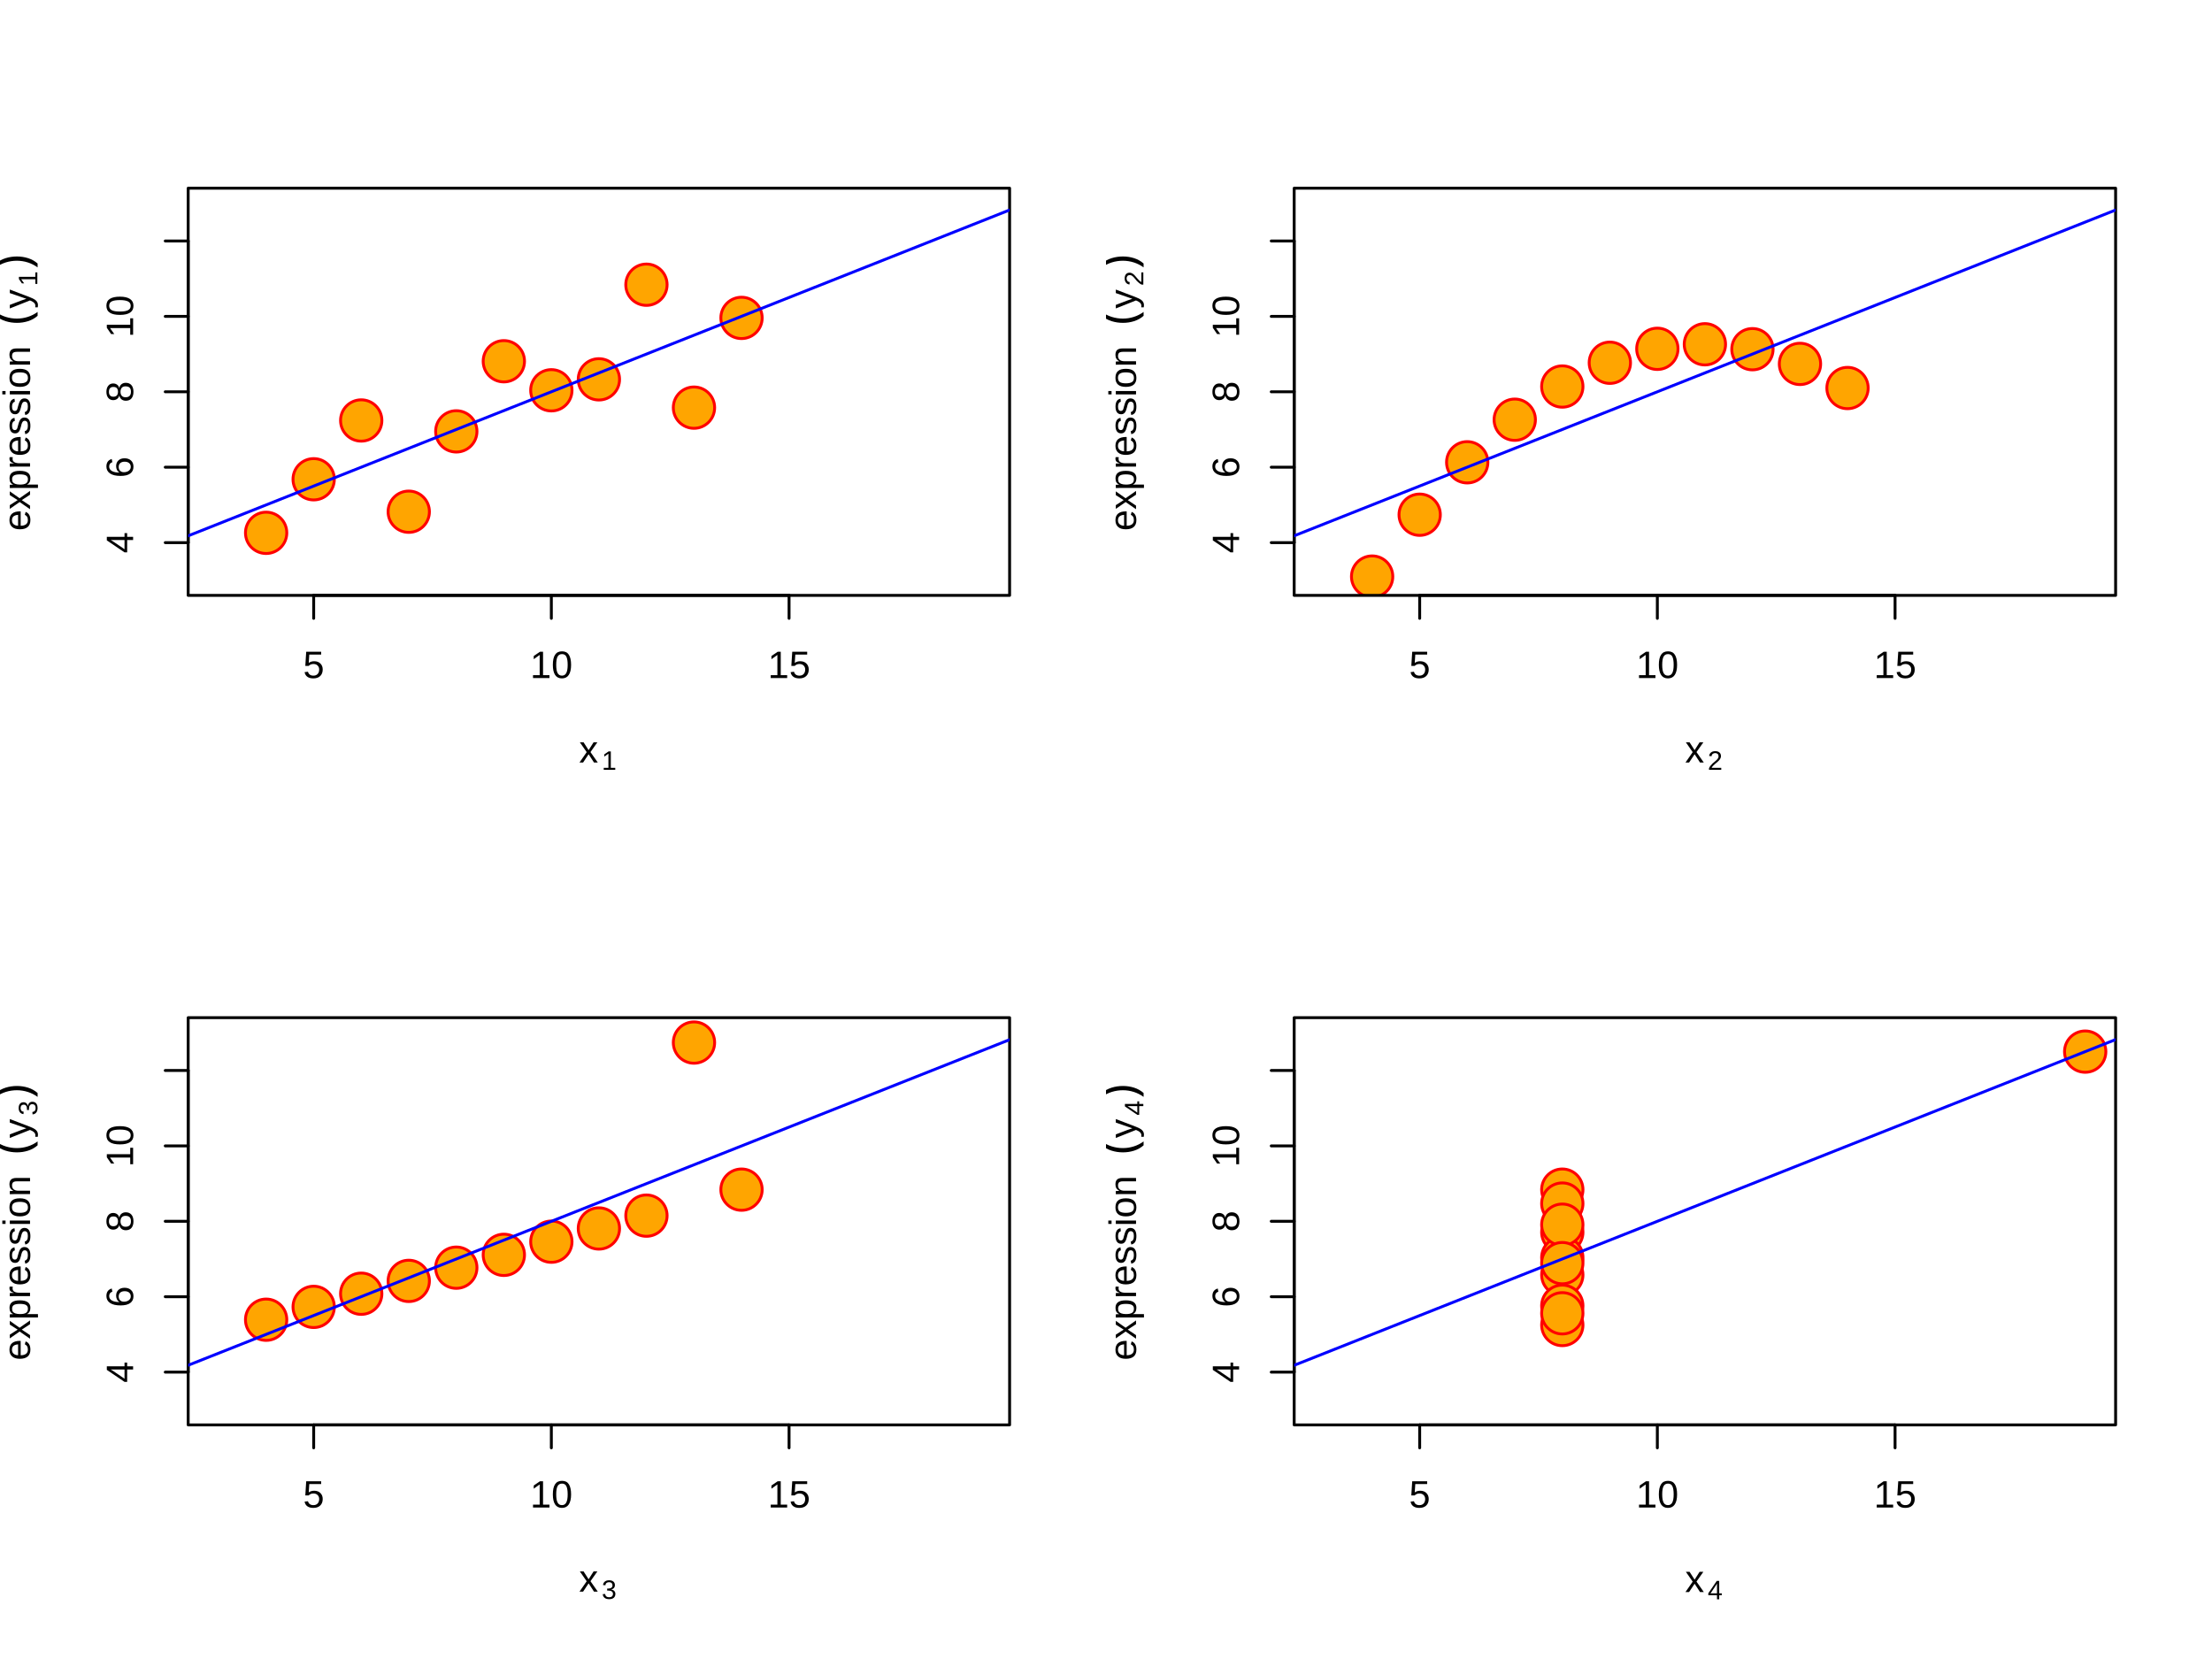
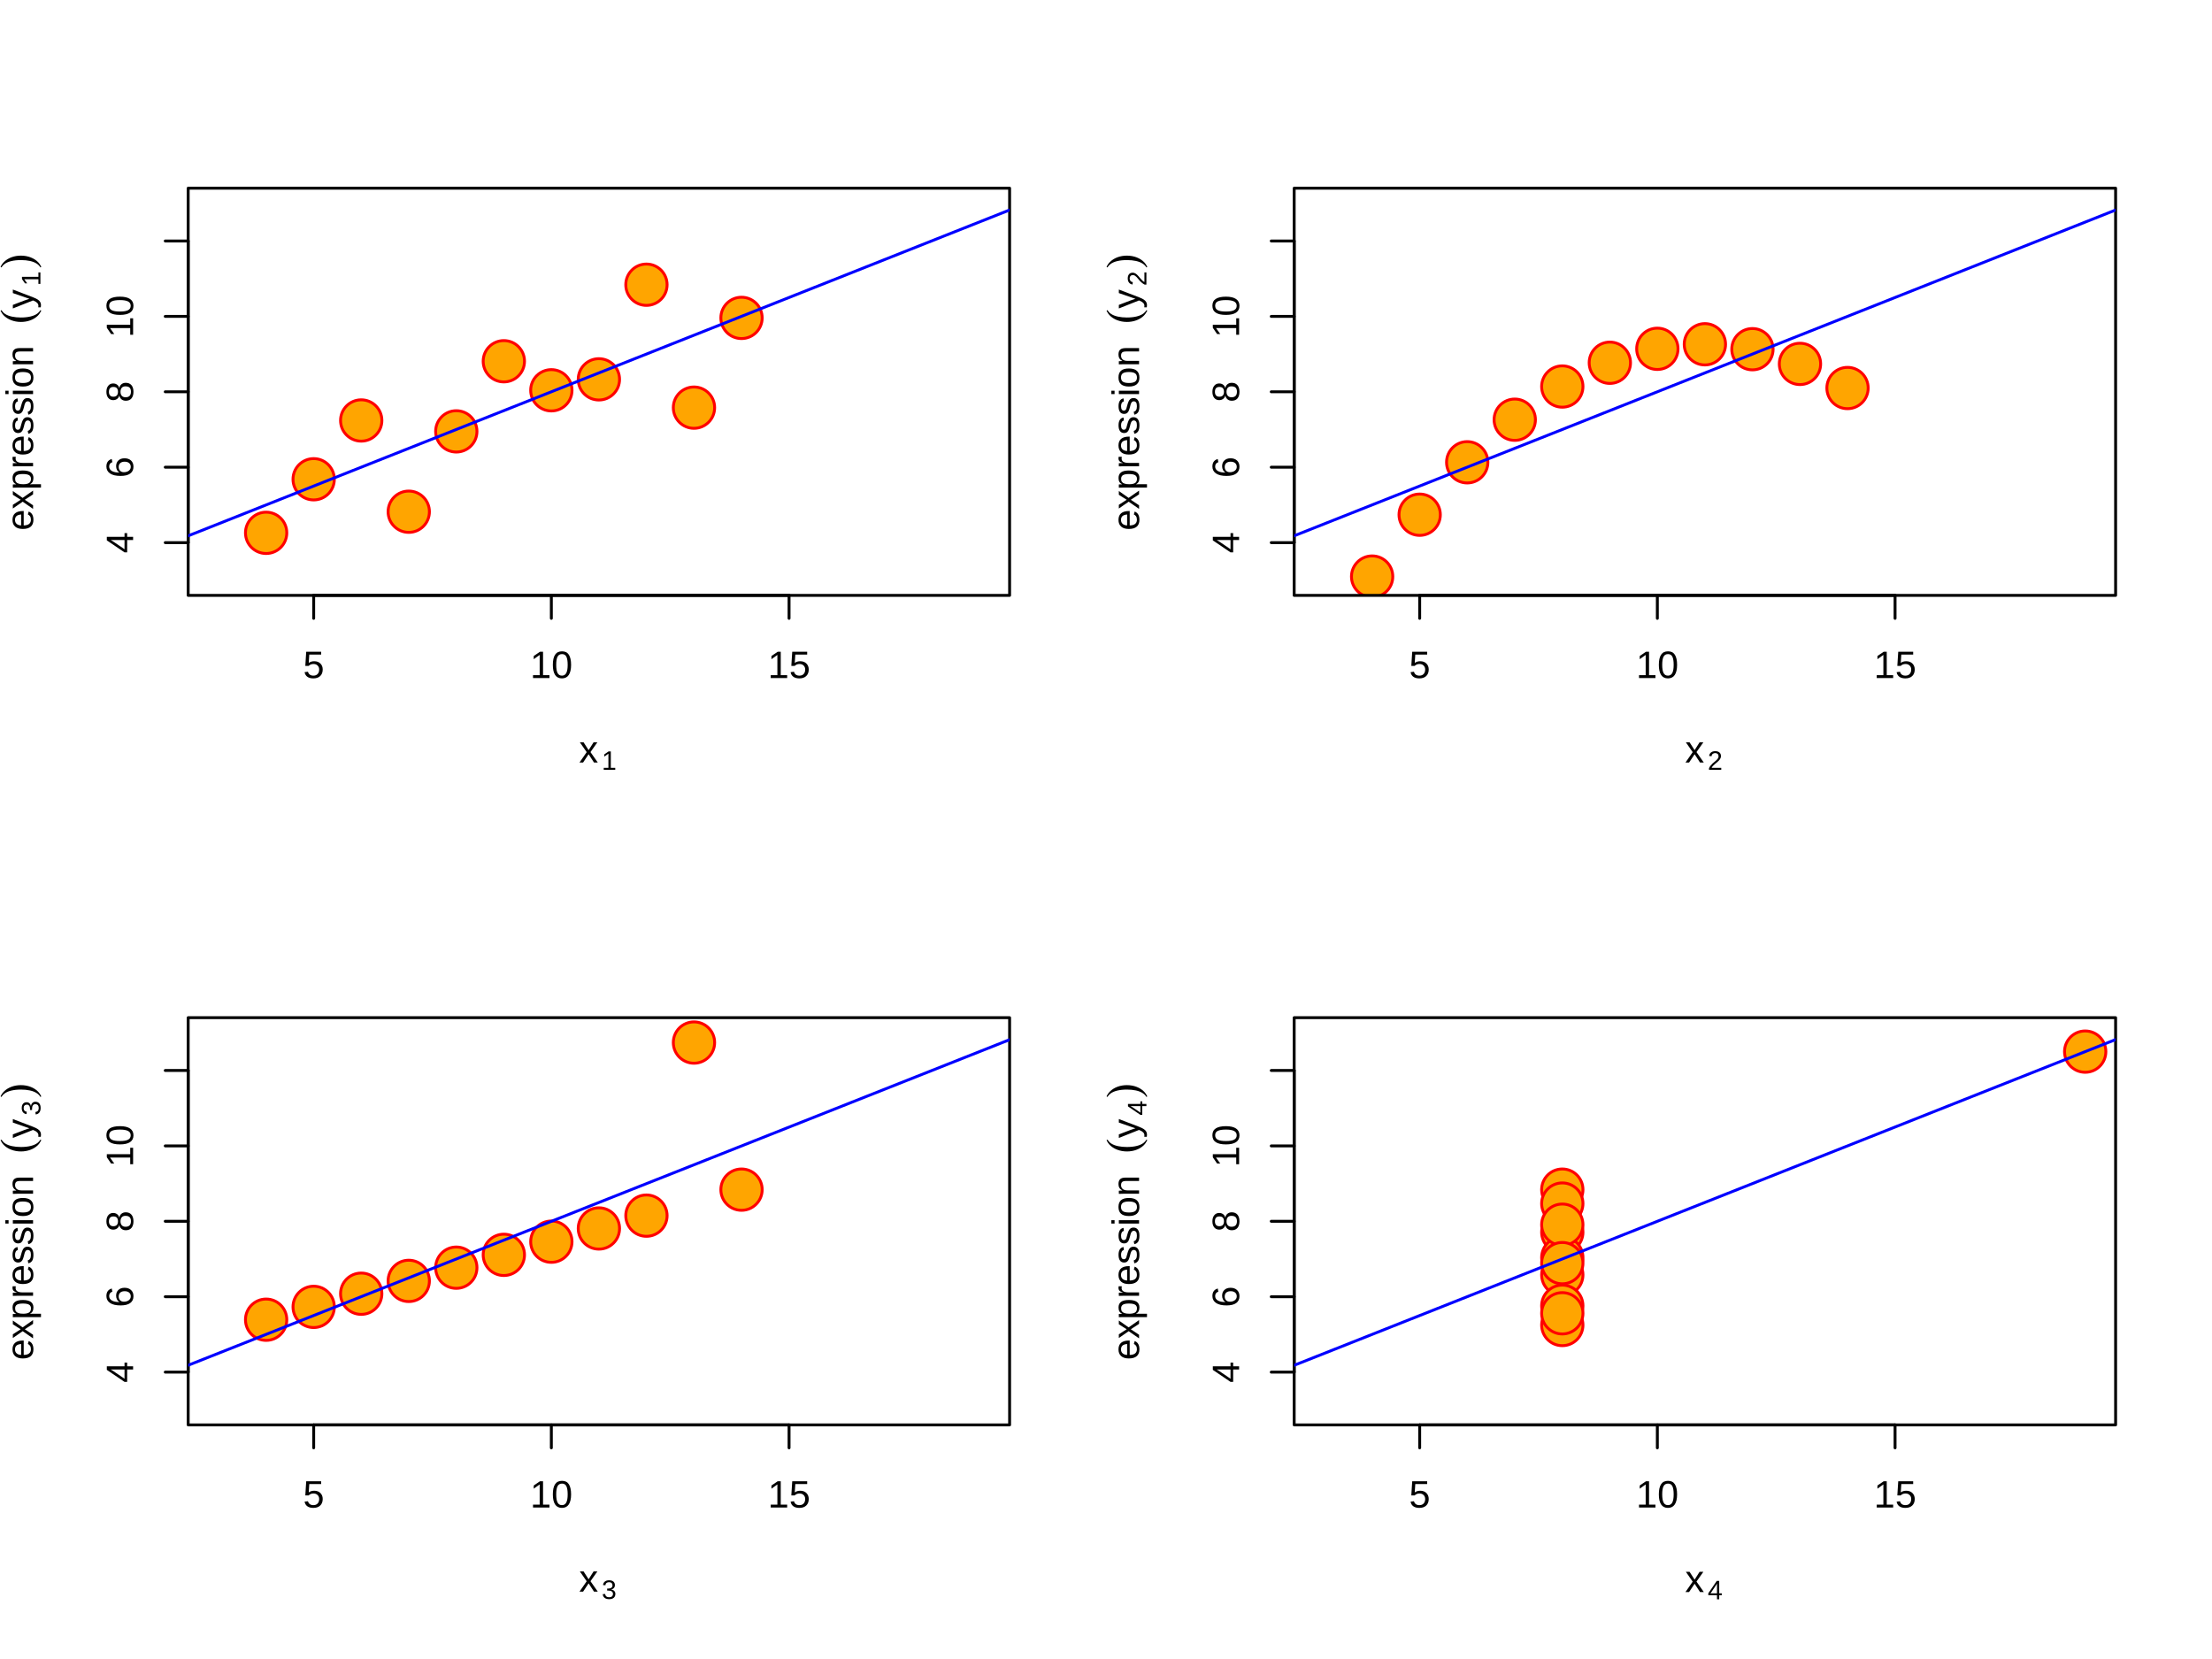
<svg xmlns="http://www.w3.org/2000/svg" class="svglite" width="576.00pt" height="432.00pt" viewBox="0 0 576.00 432.00">
  <defs>
    <style type="text/css">
    .svglite line, .svglite polyline, .svglite polygon, .svglite path, .svglite rect, .svglite circle {
      fill: none;
      stroke: #000000;
      stroke-linecap: round;
      stroke-linejoin: round;
      stroke-miterlimit: 10.00;
    }
    .svglite text {
      white-space: pre;
    }
  </style>
  </defs>
  <rect width="100%" height="100%" style="stroke: none; fill: #FFFFFF;" />
  <defs>
    <clipPath id="cpMC4wMHw1NzYuMDB8MC4wMHw0MzIuMDA=">
      <rect x="0.00" y="0.00" width="576.00" height="432.00" />
    </clipPath>
  </defs>
  <g clip-path="url(#cpMC4wMHw1NzYuMDB8MC4wMHw0MzIuMDA=)">
</g>
  <defs>
    <clipPath id="cpNDkuMDB8MjYyLjkwfDQ5LjAwfDE1NS4wNA==">
      <rect x="49.00" y="49.00" width="213.90" height="106.04" />
    </clipPath>
  </defs>
  <g clip-path="url(#cpNDkuMDB8MjYyLjkwfDQ5LjAwfDE1NS4wNA==)">
    <circle cx="143.57" cy="101.63" r="5.38" style="stroke-width: 0.75; stroke: #FF0000; fill: #FFA500;" />
    <circle cx="118.82" cy="112.33" r="5.38" style="stroke-width: 0.75; stroke: #FF0000; fill: #FFA500;" />
    <circle cx="180.71" cy="106.15" r="5.38" style="stroke-width: 0.75; stroke: #FF0000; fill: #FFA500;" />
    <circle cx="131.20" cy="94.07" r="5.38" style="stroke-width: 0.75; stroke: #FF0000; fill: #FFA500;" />
    <circle cx="155.95" cy="98.78" r="5.38" style="stroke-width: 0.75; stroke: #FF0000; fill: #FFA500;" />
    <circle cx="193.09" cy="82.78" r="5.38" style="stroke-width: 0.75; stroke: #FF0000; fill: #FFA500;" />
    <circle cx="94.06" cy="109.49" r="5.38" style="stroke-width: 0.75; stroke: #FF0000; fill: #FFA500;" />
    <circle cx="69.30" cy="138.75" r="5.38" style="stroke-width: 0.75; stroke: #FF0000; fill: #FFA500;" />
    <circle cx="168.33" cy="74.14" r="5.38" style="stroke-width: 0.75; stroke: #FF0000; fill: #FFA500;" />
    <circle cx="106.44" cy="133.25" r="5.38" style="stroke-width: 0.75; stroke: #FF0000; fill: #FFA500;" />
    <circle cx="81.68" cy="124.80" r="5.38" style="stroke-width: 0.75; stroke: #FF0000; fill: #FFA500;" />
  </g>
  <g clip-path="url(#cpMC4wMHw1NzYuMDB8MC4wMHw0MzIuMDA=)">
    <line x1="81.68" y1="155.04" x2="205.47" y2="155.04" style="stroke-width: 0.75;" />
    <line x1="81.68" y1="155.04" x2="81.68" y2="161.02" style="stroke-width: 0.75;" />
    <line x1="143.57" y1="155.04" x2="143.57" y2="161.02" style="stroke-width: 0.75;" />
    <line x1="205.47" y1="155.04" x2="205.47" y2="161.02" style="stroke-width: 0.75;" />
    <text x="81.68" y="176.56" text-anchor="middle" style="font-size: 9.96px; font-family: &quot;Arial&quot;;" textLength="6.33px" lengthAdjust="spacingAndGlyphs">5</text>
    <text x="143.57" y="176.56" text-anchor="middle" style="font-size: 9.96px; font-family: &quot;Arial&quot;;" textLength="12.66px" lengthAdjust="spacingAndGlyphs">10</text>
    <text x="205.47" y="176.56" text-anchor="middle" style="font-size: 9.96px; font-family: &quot;Arial&quot;;" textLength="12.66px" lengthAdjust="spacingAndGlyphs">15</text>
    <line x1="49.00" y1="141.30" x2="49.00" y2="62.75" style="stroke-width: 0.75;" />
    <line x1="49.00" y1="141.30" x2="43.03" y2="141.30" style="stroke-width: 0.75;" />
    <line x1="49.00" y1="121.66" x2="43.03" y2="121.66" style="stroke-width: 0.75;" />
    <line x1="49.00" y1="102.02" x2="43.03" y2="102.02" style="stroke-width: 0.75;" />
    <line x1="49.00" y1="82.39" x2="43.03" y2="82.39" style="stroke-width: 0.75;" />
    <line x1="49.00" y1="62.75" x2="43.03" y2="62.75" style="stroke-width: 0.75;" />
    <text transform="translate(34.66,141.30) rotate(-90)" text-anchor="middle" style="font-size: 9.96px; font-family: &quot;Arial&quot;;" textLength="6.33px" lengthAdjust="spacingAndGlyphs">4</text>
    <text transform="translate(34.66,121.66) rotate(-90)" text-anchor="middle" style="font-size: 9.96px; font-family: &quot;Arial&quot;;" textLength="6.33px" lengthAdjust="spacingAndGlyphs">6</text>
    <text transform="translate(34.66,102.02) rotate(-90)" text-anchor="middle" style="font-size: 9.96px; font-family: &quot;Arial&quot;;" textLength="6.33px" lengthAdjust="spacingAndGlyphs">8</text>
    <text transform="translate(34.66,82.39) rotate(-90)" text-anchor="middle" style="font-size: 9.96px; font-family: &quot;Arial&quot;;" textLength="12.66px" lengthAdjust="spacingAndGlyphs">10</text>
    <polygon points="49.00,155.04 262.90,155.04 262.90,49.00 49.00,49.00 " style="stroke-width: 0.75;" />
  </g>
  <defs>
    <clipPath id="cpMC4wMHwyODguMDB8MC4wMHwyMTYuMDA=">
      <rect x="0.00" y="0.00" width="288.00" height="216.00" />
    </clipPath>
  </defs>
  <g clip-path="url(#cpMC4wMHwyODguMDB8MC4wMHwyMTYuMDA=)">
    <text x="150.79" y="198.56" style="font-size: 9.96px; font-family: &quot;Arial&quot;;" textLength="5.89px" lengthAdjust="spacingAndGlyphs">x</text>
    <text x="156.68" y="200.46" style="font-size: 6.97px; font-family: &quot;Arial&quot;;" textLength="4.44px" lengthAdjust="spacingAndGlyphs">1</text>
-     <text transform="translate(7.82,138.25) rotate(-90)" style="font-size: 9.96px; font-family: &quot;Arial&quot;;" textLength="53.68px" lengthAdjust="spacingAndGlyphs">expression</text>
-     <text transform="translate(7.82,84.57) rotate(-90)" style="font-size: 12.45px; font-family: &quot;OpenSymbol&quot;;" textLength="4.23px" lengthAdjust="spacingAndGlyphs">(</text>
-     <text transform="translate(7.82,80.35) rotate(-90)" style="font-size: 9.96px; font-family: &quot;Arial&quot;;" textLength="5.89px" lengthAdjust="spacingAndGlyphs">y</text>
-     <text transform="translate(9.72,74.46) rotate(-90)" style="font-size: 6.97px; font-family: &quot;Arial&quot;;" textLength="4.44px" lengthAdjust="spacingAndGlyphs">1</text>
-     <text transform="translate(7.82,70.02) rotate(-90)" style="font-size: 12.45px; font-family: &quot;OpenSymbol&quot;;" textLength="4.23px" lengthAdjust="spacingAndGlyphs">)</text>
+     <text transform="translate(8.61,138.16) rotate(-90)" style="font-size: 9.96px; font-family: &quot;Arial&quot;;" textLength="53.68px" lengthAdjust="spacingAndGlyphs">expression</text>
+     <text transform="translate(8.61,84.49) rotate(-90)" style="font-size: 12.45px; font-family: &quot;Standard Symbols PS&quot;;" textLength="4.14px" lengthAdjust="spacingAndGlyphs">(</text>
+     <text transform="translate(8.61,80.35) rotate(-90)" style="font-size: 9.96px; font-family: &quot;Arial&quot;;" textLength="5.89px" lengthAdjust="spacingAndGlyphs">y</text>
+     <text transform="translate(10.52,74.46) rotate(-90)" style="font-size: 6.97px; font-family: &quot;Arial&quot;;" textLength="4.44px" lengthAdjust="spacingAndGlyphs">1</text>
+     <text transform="translate(8.61,70.02) rotate(-90)" style="font-size: 12.45px; font-family: &quot;Standard Symbols PS&quot;;" textLength="4.14px" lengthAdjust="spacingAndGlyphs">)</text>
  </g>
  <g clip-path="url(#cpNDkuMDB8MjYyLjkwfDQ5LjAwfDE1NS4wNA==)">
    <line x1="49.00" y1="139.53" x2="262.90" y2="54.68" style="stroke-width: 0.75; stroke: #0000FF;" />
  </g>
  <defs>
    <clipPath id="cpMzM3LjAwfDU1MC45MHw0OS4wMHwxNTUuMDQ=">
      <rect x="337.00" y="49.00" width="213.90" height="106.04" />
    </clipPath>
  </defs>
  <g clip-path="url(#cpMzM3LjAwfDU1MC45MHw0OS4wMHwxNTUuMDQ=)">
    <circle cx="431.57" cy="90.83" r="5.38" style="stroke-width: 0.75; stroke: #FF0000; fill: #FFA500;" />
    <circle cx="406.82" cy="100.65" r="5.38" style="stroke-width: 0.75; stroke: #FF0000; fill: #FFA500;" />
    <circle cx="468.71" cy="94.76" r="5.38" style="stroke-width: 0.75; stroke: #FF0000; fill: #FFA500;" />
    <circle cx="419.20" cy="94.46" r="5.38" style="stroke-width: 0.75; stroke: #FF0000; fill: #FFA500;" />
    <circle cx="443.95" cy="89.65" r="5.38" style="stroke-width: 0.75; stroke: #FF0000; fill: #FFA500;" />
    <circle cx="481.09" cy="101.04" r="5.38" style="stroke-width: 0.75; stroke: #FF0000; fill: #FFA500;" />
    <circle cx="382.06" cy="120.38" r="5.38" style="stroke-width: 0.75; stroke: #FF0000; fill: #FFA500;" />
    <circle cx="357.30" cy="150.14" r="5.38" style="stroke-width: 0.75; stroke: #FF0000; fill: #FFA500;" />
    <circle cx="456.33" cy="90.93" r="5.38" style="stroke-width: 0.75; stroke: #FF0000; fill: #FFA500;" />
    <circle cx="394.44" cy="109.29" r="5.38" style="stroke-width: 0.75; stroke: #FF0000; fill: #FFA500;" />
    <circle cx="369.68" cy="134.03" r="5.38" style="stroke-width: 0.75; stroke: #FF0000; fill: #FFA500;" />
  </g>
  <g clip-path="url(#cpMC4wMHw1NzYuMDB8MC4wMHw0MzIuMDA=)">
    <line x1="369.68" y1="155.04" x2="493.47" y2="155.04" style="stroke-width: 0.75;" />
    <line x1="369.68" y1="155.04" x2="369.68" y2="161.02" style="stroke-width: 0.75;" />
    <line x1="431.57" y1="155.04" x2="431.57" y2="161.02" style="stroke-width: 0.75;" />
    <line x1="493.47" y1="155.04" x2="493.47" y2="161.02" style="stroke-width: 0.75;" />
    <text x="369.68" y="176.56" text-anchor="middle" style="font-size: 9.96px; font-family: &quot;Arial&quot;;" textLength="6.33px" lengthAdjust="spacingAndGlyphs">5</text>
    <text x="431.57" y="176.56" text-anchor="middle" style="font-size: 9.96px; font-family: &quot;Arial&quot;;" textLength="12.66px" lengthAdjust="spacingAndGlyphs">10</text>
    <text x="493.47" y="176.56" text-anchor="middle" style="font-size: 9.96px; font-family: &quot;Arial&quot;;" textLength="12.66px" lengthAdjust="spacingAndGlyphs">15</text>
    <line x1="337.00" y1="141.30" x2="337.00" y2="62.75" style="stroke-width: 0.75;" />
    <line x1="337.00" y1="141.30" x2="331.03" y2="141.30" style="stroke-width: 0.75;" />
    <line x1="337.00" y1="121.66" x2="331.03" y2="121.66" style="stroke-width: 0.75;" />
    <line x1="337.00" y1="102.02" x2="331.03" y2="102.02" style="stroke-width: 0.75;" />
    <line x1="337.00" y1="82.39" x2="331.03" y2="82.39" style="stroke-width: 0.75;" />
    <line x1="337.00" y1="62.75" x2="331.03" y2="62.75" style="stroke-width: 0.75;" />
    <text transform="translate(322.66,141.30) rotate(-90)" text-anchor="middle" style="font-size: 9.96px; font-family: &quot;Arial&quot;;" textLength="6.33px" lengthAdjust="spacingAndGlyphs">4</text>
    <text transform="translate(322.66,121.66) rotate(-90)" text-anchor="middle" style="font-size: 9.96px; font-family: &quot;Arial&quot;;" textLength="6.33px" lengthAdjust="spacingAndGlyphs">6</text>
    <text transform="translate(322.66,102.02) rotate(-90)" text-anchor="middle" style="font-size: 9.96px; font-family: &quot;Arial&quot;;" textLength="6.33px" lengthAdjust="spacingAndGlyphs">8</text>
    <text transform="translate(322.66,82.39) rotate(-90)" text-anchor="middle" style="font-size: 9.96px; font-family: &quot;Arial&quot;;" textLength="12.66px" lengthAdjust="spacingAndGlyphs">10</text>
    <polygon points="337.00,155.04 550.90,155.04 550.90,49.00 337.00,49.00 " style="stroke-width: 0.75;" />
  </g>
  <defs>
    <clipPath id="cpMjg4LjAwfDU3Ni4wMHwwLjAwfDIxNi4wMA==">
      <rect x="288.00" y="0.00" width="288.00" height="216.00" />
    </clipPath>
  </defs>
  <g clip-path="url(#cpMjg4LjAwfDU3Ni4wMHwwLjAwfDIxNi4wMA==)">
    <text x="438.79" y="198.56" style="font-size: 9.96px; font-family: &quot;Arial&quot;;" textLength="5.89px" lengthAdjust="spacingAndGlyphs">x</text>
    <text x="444.68" y="200.46" style="font-size: 6.97px; font-family: &quot;Arial&quot;;" textLength="4.44px" lengthAdjust="spacingAndGlyphs">2</text>
-     <text transform="translate(295.82,138.25) rotate(-90)" style="font-size: 9.96px; font-family: &quot;Arial&quot;;" textLength="53.68px" lengthAdjust="spacingAndGlyphs">expression</text>
-     <text transform="translate(295.82,84.57) rotate(-90)" style="font-size: 12.45px; font-family: &quot;OpenSymbol&quot;;" textLength="4.23px" lengthAdjust="spacingAndGlyphs">(</text>
-     <text transform="translate(295.82,80.35) rotate(-90)" style="font-size: 9.96px; font-family: &quot;Arial&quot;;" textLength="5.89px" lengthAdjust="spacingAndGlyphs">y</text>
-     <text transform="translate(297.72,74.46) rotate(-90)" style="font-size: 6.97px; font-family: &quot;Arial&quot;;" textLength="4.44px" lengthAdjust="spacingAndGlyphs">2</text>
-     <text transform="translate(295.82,70.02) rotate(-90)" style="font-size: 12.45px; font-family: &quot;OpenSymbol&quot;;" textLength="4.23px" lengthAdjust="spacingAndGlyphs">)</text>
+     <text transform="translate(296.61,138.16) rotate(-90)" style="font-size: 9.96px; font-family: &quot;Arial&quot;;" textLength="53.68px" lengthAdjust="spacingAndGlyphs">expression</text>
+     <text transform="translate(296.61,84.49) rotate(-90)" style="font-size: 12.45px; font-family: &quot;Standard Symbols PS&quot;;" textLength="4.14px" lengthAdjust="spacingAndGlyphs">(</text>
+     <text transform="translate(296.61,80.35) rotate(-90)" style="font-size: 9.96px; font-family: &quot;Arial&quot;;" textLength="5.89px" lengthAdjust="spacingAndGlyphs">y</text>
+     <text transform="translate(298.52,74.46) rotate(-90)" style="font-size: 6.97px; font-family: &quot;Arial&quot;;" textLength="4.44px" lengthAdjust="spacingAndGlyphs">2</text>
+     <text transform="translate(296.61,70.02) rotate(-90)" style="font-size: 12.45px; font-family: &quot;Standard Symbols PS&quot;;" textLength="4.14px" lengthAdjust="spacingAndGlyphs">)</text>
  </g>
  <g clip-path="url(#cpMzM3LjAwfDU1MC45MHw0OS4wMHwxNTUuMDQ=)">
    <line x1="337.00" y1="139.52" x2="550.90" y2="54.69" style="stroke-width: 0.75; stroke: #0000FF;" />
  </g>
  <defs>
    <clipPath id="cpNDkuMDB8MjYyLjkwfDI2NS4wMHwzNzEuMDQ=">
      <rect x="49.00" y="265.00" width="213.90" height="106.04" />
    </clipPath>
  </defs>
  <g clip-path="url(#cpNDkuMDB8MjYyLjkwfDI2NS4wMHwzNzEuMDQ=)">
    <circle cx="143.57" cy="323.33" r="5.38" style="stroke-width: 0.75; stroke: #FF0000; fill: #FFA500;" />
    <circle cx="118.82" cy="330.10" r="5.38" style="stroke-width: 0.75; stroke: #FF0000; fill: #FFA500;" />
    <circle cx="180.71" cy="271.48" r="5.38" style="stroke-width: 0.75; stroke: #FF0000; fill: #FFA500;" />
    <circle cx="131.20" cy="326.76" r="5.38" style="stroke-width: 0.75; stroke: #FF0000; fill: #FFA500;" />
    <circle cx="155.95" cy="319.89" r="5.38" style="stroke-width: 0.75; stroke: #FF0000; fill: #FFA500;" />
    <circle cx="193.09" cy="309.78" r="5.38" style="stroke-width: 0.75; stroke: #FF0000; fill: #FFA500;" />
    <circle cx="94.06" cy="336.88" r="5.38" style="stroke-width: 0.75; stroke: #FF0000; fill: #FFA500;" />
    <circle cx="69.30" cy="343.65" r="5.38" style="stroke-width: 0.75; stroke: #FF0000; fill: #FFA500;" />
    <circle cx="168.33" cy="316.55" r="5.38" style="stroke-width: 0.75; stroke: #FF0000; fill: #FFA500;" />
    <circle cx="106.44" cy="333.54" r="5.38" style="stroke-width: 0.75; stroke: #FF0000; fill: #FFA500;" />
    <circle cx="81.68" cy="340.31" r="5.38" style="stroke-width: 0.75; stroke: #FF0000; fill: #FFA500;" />
  </g>
  <g clip-path="url(#cpMC4wMHw1NzYuMDB8MC4wMHw0MzIuMDA=)">
    <line x1="81.68" y1="371.04" x2="205.47" y2="371.04" style="stroke-width: 0.75;" />
    <line x1="81.68" y1="371.04" x2="81.68" y2="377.02" style="stroke-width: 0.75;" />
    <line x1="143.57" y1="371.04" x2="143.57" y2="377.02" style="stroke-width: 0.75;" />
    <line x1="205.47" y1="371.04" x2="205.47" y2="377.02" style="stroke-width: 0.75;" />
    <text x="81.68" y="392.56" text-anchor="middle" style="font-size: 9.96px; font-family: &quot;Arial&quot;;" textLength="6.33px" lengthAdjust="spacingAndGlyphs">5</text>
    <text x="143.57" y="392.56" text-anchor="middle" style="font-size: 9.96px; font-family: &quot;Arial&quot;;" textLength="12.66px" lengthAdjust="spacingAndGlyphs">10</text>
    <text x="205.47" y="392.56" text-anchor="middle" style="font-size: 9.96px; font-family: &quot;Arial&quot;;" textLength="12.66px" lengthAdjust="spacingAndGlyphs">15</text>
    <line x1="49.00" y1="357.30" x2="49.00" y2="278.75" style="stroke-width: 0.75;" />
    <line x1="49.00" y1="357.30" x2="43.03" y2="357.30" style="stroke-width: 0.75;" />
    <line x1="49.00" y1="337.66" x2="43.03" y2="337.66" style="stroke-width: 0.75;" />
    <line x1="49.00" y1="318.02" x2="43.03" y2="318.02" style="stroke-width: 0.75;" />
    <line x1="49.00" y1="298.39" x2="43.03" y2="298.39" style="stroke-width: 0.75;" />
    <line x1="49.00" y1="278.75" x2="43.03" y2="278.75" style="stroke-width: 0.75;" />
    <text transform="translate(34.66,357.30) rotate(-90)" text-anchor="middle" style="font-size: 9.96px; font-family: &quot;Arial&quot;;" textLength="6.33px" lengthAdjust="spacingAndGlyphs">4</text>
    <text transform="translate(34.66,337.66) rotate(-90)" text-anchor="middle" style="font-size: 9.96px; font-family: &quot;Arial&quot;;" textLength="6.33px" lengthAdjust="spacingAndGlyphs">6</text>
    <text transform="translate(34.66,318.02) rotate(-90)" text-anchor="middle" style="font-size: 9.96px; font-family: &quot;Arial&quot;;" textLength="6.33px" lengthAdjust="spacingAndGlyphs">8</text>
    <text transform="translate(34.66,298.39) rotate(-90)" text-anchor="middle" style="font-size: 9.96px; font-family: &quot;Arial&quot;;" textLength="12.66px" lengthAdjust="spacingAndGlyphs">10</text>
    <polygon points="49.00,371.04 262.90,371.04 262.90,265.00 49.00,265.00 " style="stroke-width: 0.75;" />
  </g>
  <defs>
    <clipPath id="cpMC4wMHwyODguMDB8MjE2LjAwfDQzMi4wMA==">
      <rect x="0.00" y="216.00" width="288.00" height="216.00" />
    </clipPath>
  </defs>
  <g clip-path="url(#cpMC4wMHwyODguMDB8MjE2LjAwfDQzMi4wMA==)">
    <text x="150.79" y="414.46" style="font-size: 9.96px; font-family: &quot;Arial&quot;;" textLength="5.89px" lengthAdjust="spacingAndGlyphs">x</text>
    <text x="156.68" y="416.36" style="font-size: 6.97px; font-family: &quot;Arial&quot;;" textLength="4.44px" lengthAdjust="spacingAndGlyphs">3</text>
-     <text transform="translate(7.82,354.25) rotate(-90)" style="font-size: 9.96px; font-family: &quot;Arial&quot;;" textLength="53.68px" lengthAdjust="spacingAndGlyphs">expression</text>
-     <text transform="translate(7.82,300.57) rotate(-90)" style="font-size: 12.45px; font-family: &quot;OpenSymbol&quot;;" textLength="4.23px" lengthAdjust="spacingAndGlyphs">(</text>
-     <text transform="translate(7.82,296.35) rotate(-90)" style="font-size: 9.96px; font-family: &quot;Arial&quot;;" textLength="5.89px" lengthAdjust="spacingAndGlyphs">y</text>
-     <text transform="translate(9.72,290.46) rotate(-90)" style="font-size: 6.97px; font-family: &quot;Arial&quot;;" textLength="4.44px" lengthAdjust="spacingAndGlyphs">3</text>
-     <text transform="translate(7.82,286.02) rotate(-90)" style="font-size: 12.45px; font-family: &quot;OpenSymbol&quot;;" textLength="4.23px" lengthAdjust="spacingAndGlyphs">)</text>
+     <text transform="translate(8.61,354.16) rotate(-90)" style="font-size: 9.96px; font-family: &quot;Arial&quot;;" textLength="53.68px" lengthAdjust="spacingAndGlyphs">expression</text>
+     <text transform="translate(8.61,300.49) rotate(-90)" style="font-size: 12.45px; font-family: &quot;Standard Symbols PS&quot;;" textLength="4.14px" lengthAdjust="spacingAndGlyphs">(</text>
+     <text transform="translate(8.61,296.35) rotate(-90)" style="font-size: 9.96px; font-family: &quot;Arial&quot;;" textLength="5.89px" lengthAdjust="spacingAndGlyphs">y</text>
+     <text transform="translate(10.52,290.46) rotate(-90)" style="font-size: 6.97px; font-family: &quot;Arial&quot;;" textLength="4.44px" lengthAdjust="spacingAndGlyphs">3</text>
+     <text transform="translate(8.61,286.02) rotate(-90)" style="font-size: 12.45px; font-family: &quot;Standard Symbols PS&quot;;" textLength="4.14px" lengthAdjust="spacingAndGlyphs">)</text>
  </g>
  <g clip-path="url(#cpNDkuMDB8MjYyLjkwfDI2NS4wMHwzNzEuMDQ=)">
    <line x1="49.00" y1="355.51" x2="262.90" y2="270.73" style="stroke-width: 0.75; stroke: #0000FF;" />
  </g>
  <defs>
    <clipPath id="cpMzM3LjAwfDU1MC45MHwyNjUuMDB8MzcxLjA0">
      <rect x="337.00" y="265.00" width="213.90" height="106.04" />
    </clipPath>
  </defs>
  <g clip-path="url(#cpMzM3LjAwfDU1MC45MHwyNjUuMDB8MzcxLjA0)">
    <circle cx="406.82" cy="331.97" r="5.38" style="stroke-width: 0.75; stroke: #FF0000; fill: #FFA500;" />
    <circle cx="406.82" cy="340.02" r="5.38" style="stroke-width: 0.75; stroke: #FF0000; fill: #FFA500;" />
    <circle cx="406.82" cy="320.87" r="5.38" style="stroke-width: 0.75; stroke: #FF0000; fill: #FFA500;" />
    <circle cx="406.82" cy="309.78" r="5.38" style="stroke-width: 0.75; stroke: #FF0000; fill: #FFA500;" />
    <circle cx="406.82" cy="313.41" r="5.38" style="stroke-width: 0.75; stroke: #FF0000; fill: #FFA500;" />
    <circle cx="406.82" cy="327.45" r="5.38" style="stroke-width: 0.75; stroke: #FF0000; fill: #FFA500;" />
    <circle cx="406.82" cy="345.03" r="5.38" style="stroke-width: 0.75; stroke: #FF0000; fill: #FFA500;" />
    <circle cx="542.98" cy="273.84" r="5.38" style="stroke-width: 0.75; stroke: #FF0000; fill: #FFA500;" />
    <circle cx="406.82" cy="341.98" r="5.38" style="stroke-width: 0.75; stroke: #FF0000; fill: #FFA500;" />
    <circle cx="406.82" cy="318.91" r="5.38" style="stroke-width: 0.75; stroke: #FF0000; fill: #FFA500;" />
    <circle cx="406.82" cy="328.92" r="5.38" style="stroke-width: 0.75; stroke: #FF0000; fill: #FFA500;" />
  </g>
  <g clip-path="url(#cpMC4wMHw1NzYuMDB8MC4wMHw0MzIuMDA=)">
    <line x1="369.68" y1="371.04" x2="493.47" y2="371.04" style="stroke-width: 0.75;" />
    <line x1="369.68" y1="371.04" x2="369.68" y2="377.02" style="stroke-width: 0.75;" />
    <line x1="431.57" y1="371.04" x2="431.57" y2="377.02" style="stroke-width: 0.75;" />
    <line x1="493.47" y1="371.04" x2="493.47" y2="377.02" style="stroke-width: 0.75;" />
    <text x="369.68" y="392.56" text-anchor="middle" style="font-size: 9.96px; font-family: &quot;Arial&quot;;" textLength="6.33px" lengthAdjust="spacingAndGlyphs">5</text>
    <text x="431.57" y="392.56" text-anchor="middle" style="font-size: 9.96px; font-family: &quot;Arial&quot;;" textLength="12.66px" lengthAdjust="spacingAndGlyphs">10</text>
    <text x="493.47" y="392.56" text-anchor="middle" style="font-size: 9.96px; font-family: &quot;Arial&quot;;" textLength="12.66px" lengthAdjust="spacingAndGlyphs">15</text>
    <line x1="337.00" y1="357.30" x2="337.00" y2="278.75" style="stroke-width: 0.75;" />
    <line x1="337.00" y1="357.30" x2="331.03" y2="357.30" style="stroke-width: 0.75;" />
    <line x1="337.00" y1="337.66" x2="331.03" y2="337.66" style="stroke-width: 0.75;" />
    <line x1="337.00" y1="318.02" x2="331.03" y2="318.02" style="stroke-width: 0.75;" />
    <line x1="337.00" y1="298.39" x2="331.03" y2="298.39" style="stroke-width: 0.75;" />
    <line x1="337.00" y1="278.75" x2="331.03" y2="278.75" style="stroke-width: 0.75;" />
    <text transform="translate(322.66,357.30) rotate(-90)" text-anchor="middle" style="font-size: 9.96px; font-family: &quot;Arial&quot;;" textLength="6.33px" lengthAdjust="spacingAndGlyphs">4</text>
    <text transform="translate(322.66,337.66) rotate(-90)" text-anchor="middle" style="font-size: 9.96px; font-family: &quot;Arial&quot;;" textLength="6.33px" lengthAdjust="spacingAndGlyphs">6</text>
    <text transform="translate(322.66,318.02) rotate(-90)" text-anchor="middle" style="font-size: 9.96px; font-family: &quot;Arial&quot;;" textLength="6.33px" lengthAdjust="spacingAndGlyphs">8</text>
    <text transform="translate(322.66,298.39) rotate(-90)" text-anchor="middle" style="font-size: 9.96px; font-family: &quot;Arial&quot;;" textLength="12.66px" lengthAdjust="spacingAndGlyphs">10</text>
    <polygon points="337.00,371.04 550.90,371.04 550.90,265.00 337.00,265.00 " style="stroke-width: 0.75;" />
  </g>
  <defs>
    <clipPath id="cpMjg4LjAwfDU3Ni4wMHwyMTYuMDB8NDMyLjAw">
      <rect x="288.00" y="216.00" width="288.00" height="216.00" />
    </clipPath>
  </defs>
  <g clip-path="url(#cpMjg4LjAwfDU3Ni4wMHwyMTYuMDB8NDMyLjAw)">
    <text x="438.79" y="414.56" style="font-size: 9.96px; font-family: &quot;Arial&quot;;" textLength="5.89px" lengthAdjust="spacingAndGlyphs">x</text>
    <text x="444.68" y="416.46" style="font-size: 6.97px; font-family: &quot;Arial&quot;;" textLength="4.44px" lengthAdjust="spacingAndGlyphs">4</text>
-     <text transform="translate(295.82,354.25) rotate(-90)" style="font-size: 9.96px; font-family: &quot;Arial&quot;;" textLength="53.68px" lengthAdjust="spacingAndGlyphs">expression</text>
-     <text transform="translate(295.82,300.57) rotate(-90)" style="font-size: 12.45px; font-family: &quot;OpenSymbol&quot;;" textLength="4.23px" lengthAdjust="spacingAndGlyphs">(</text>
-     <text transform="translate(295.82,296.35) rotate(-90)" style="font-size: 9.96px; font-family: &quot;Arial&quot;;" textLength="5.89px" lengthAdjust="spacingAndGlyphs">y</text>
-     <text transform="translate(297.72,290.46) rotate(-90)" style="font-size: 6.97px; font-family: &quot;Arial&quot;;" textLength="4.44px" lengthAdjust="spacingAndGlyphs">4</text>
-     <text transform="translate(295.82,286.02) rotate(-90)" style="font-size: 12.45px; font-family: &quot;OpenSymbol&quot;;" textLength="4.23px" lengthAdjust="spacingAndGlyphs">)</text>
+     <text transform="translate(296.61,354.16) rotate(-90)" style="font-size: 9.96px; font-family: &quot;Arial&quot;;" textLength="53.68px" lengthAdjust="spacingAndGlyphs">expression</text>
+     <text transform="translate(296.61,300.49) rotate(-90)" style="font-size: 12.45px; font-family: &quot;Standard Symbols PS&quot;;" textLength="4.14px" lengthAdjust="spacingAndGlyphs">(</text>
+     <text transform="translate(296.61,296.35) rotate(-90)" style="font-size: 9.96px; font-family: &quot;Arial&quot;;" textLength="5.89px" lengthAdjust="spacingAndGlyphs">y</text>
+     <text transform="translate(298.52,290.46) rotate(-90)" style="font-size: 6.97px; font-family: &quot;Arial&quot;;" textLength="4.44px" lengthAdjust="spacingAndGlyphs">4</text>
+     <text transform="translate(296.61,286.02) rotate(-90)" style="font-size: 12.45px; font-family: &quot;Standard Symbols PS&quot;;" textLength="4.14px" lengthAdjust="spacingAndGlyphs">)</text>
  </g>
  <g clip-path="url(#cpMzM3LjAwfDU1MC45MHwyNjUuMDB8MzcxLjA0)">
    <line x1="337.00" y1="355.52" x2="550.90" y2="270.70" style="stroke-width: 0.75; stroke: #0000FF;" />
  </g>
</svg>
